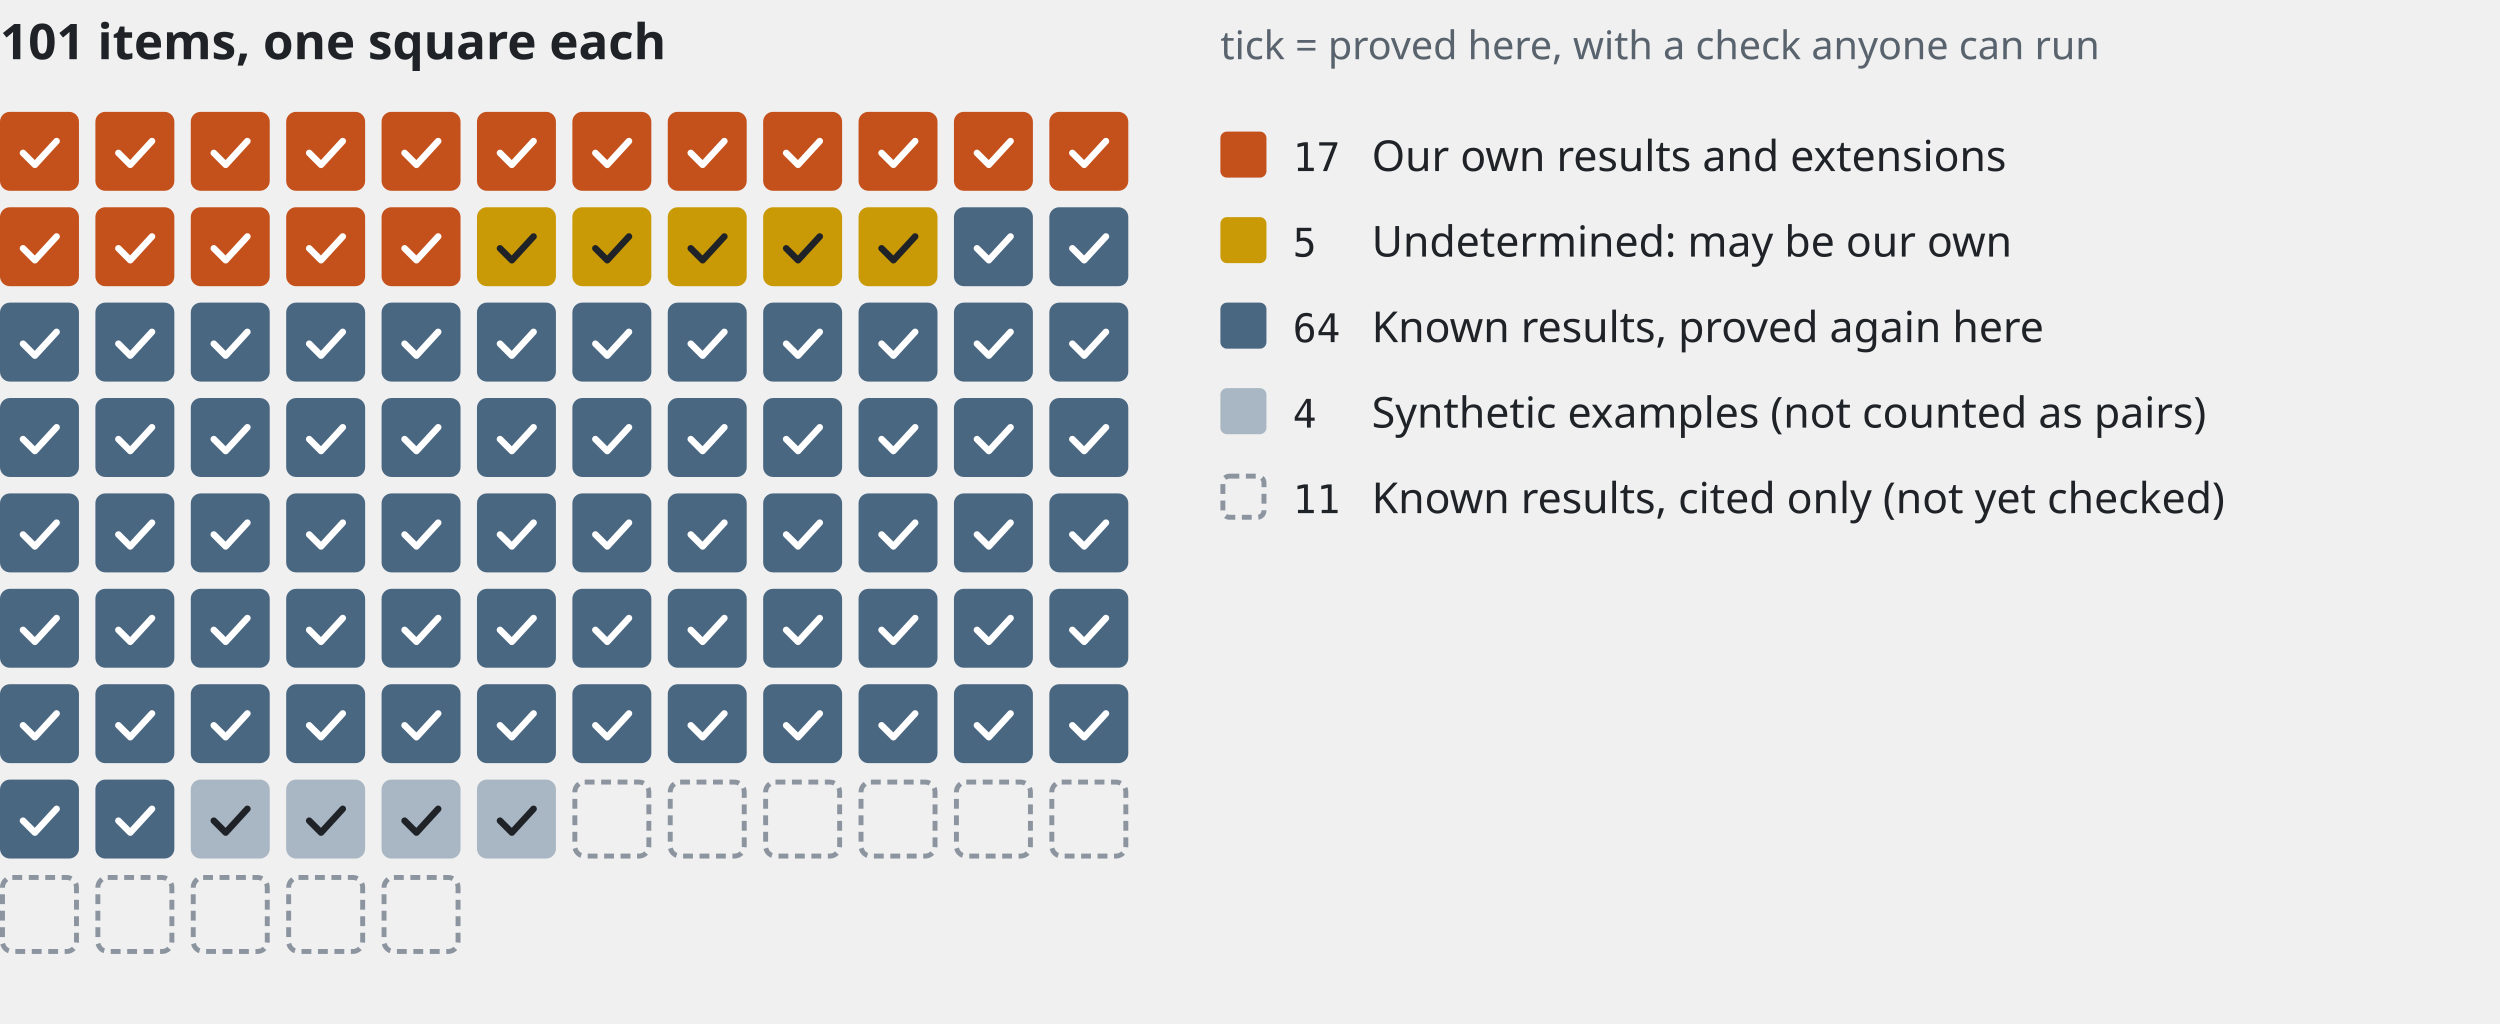
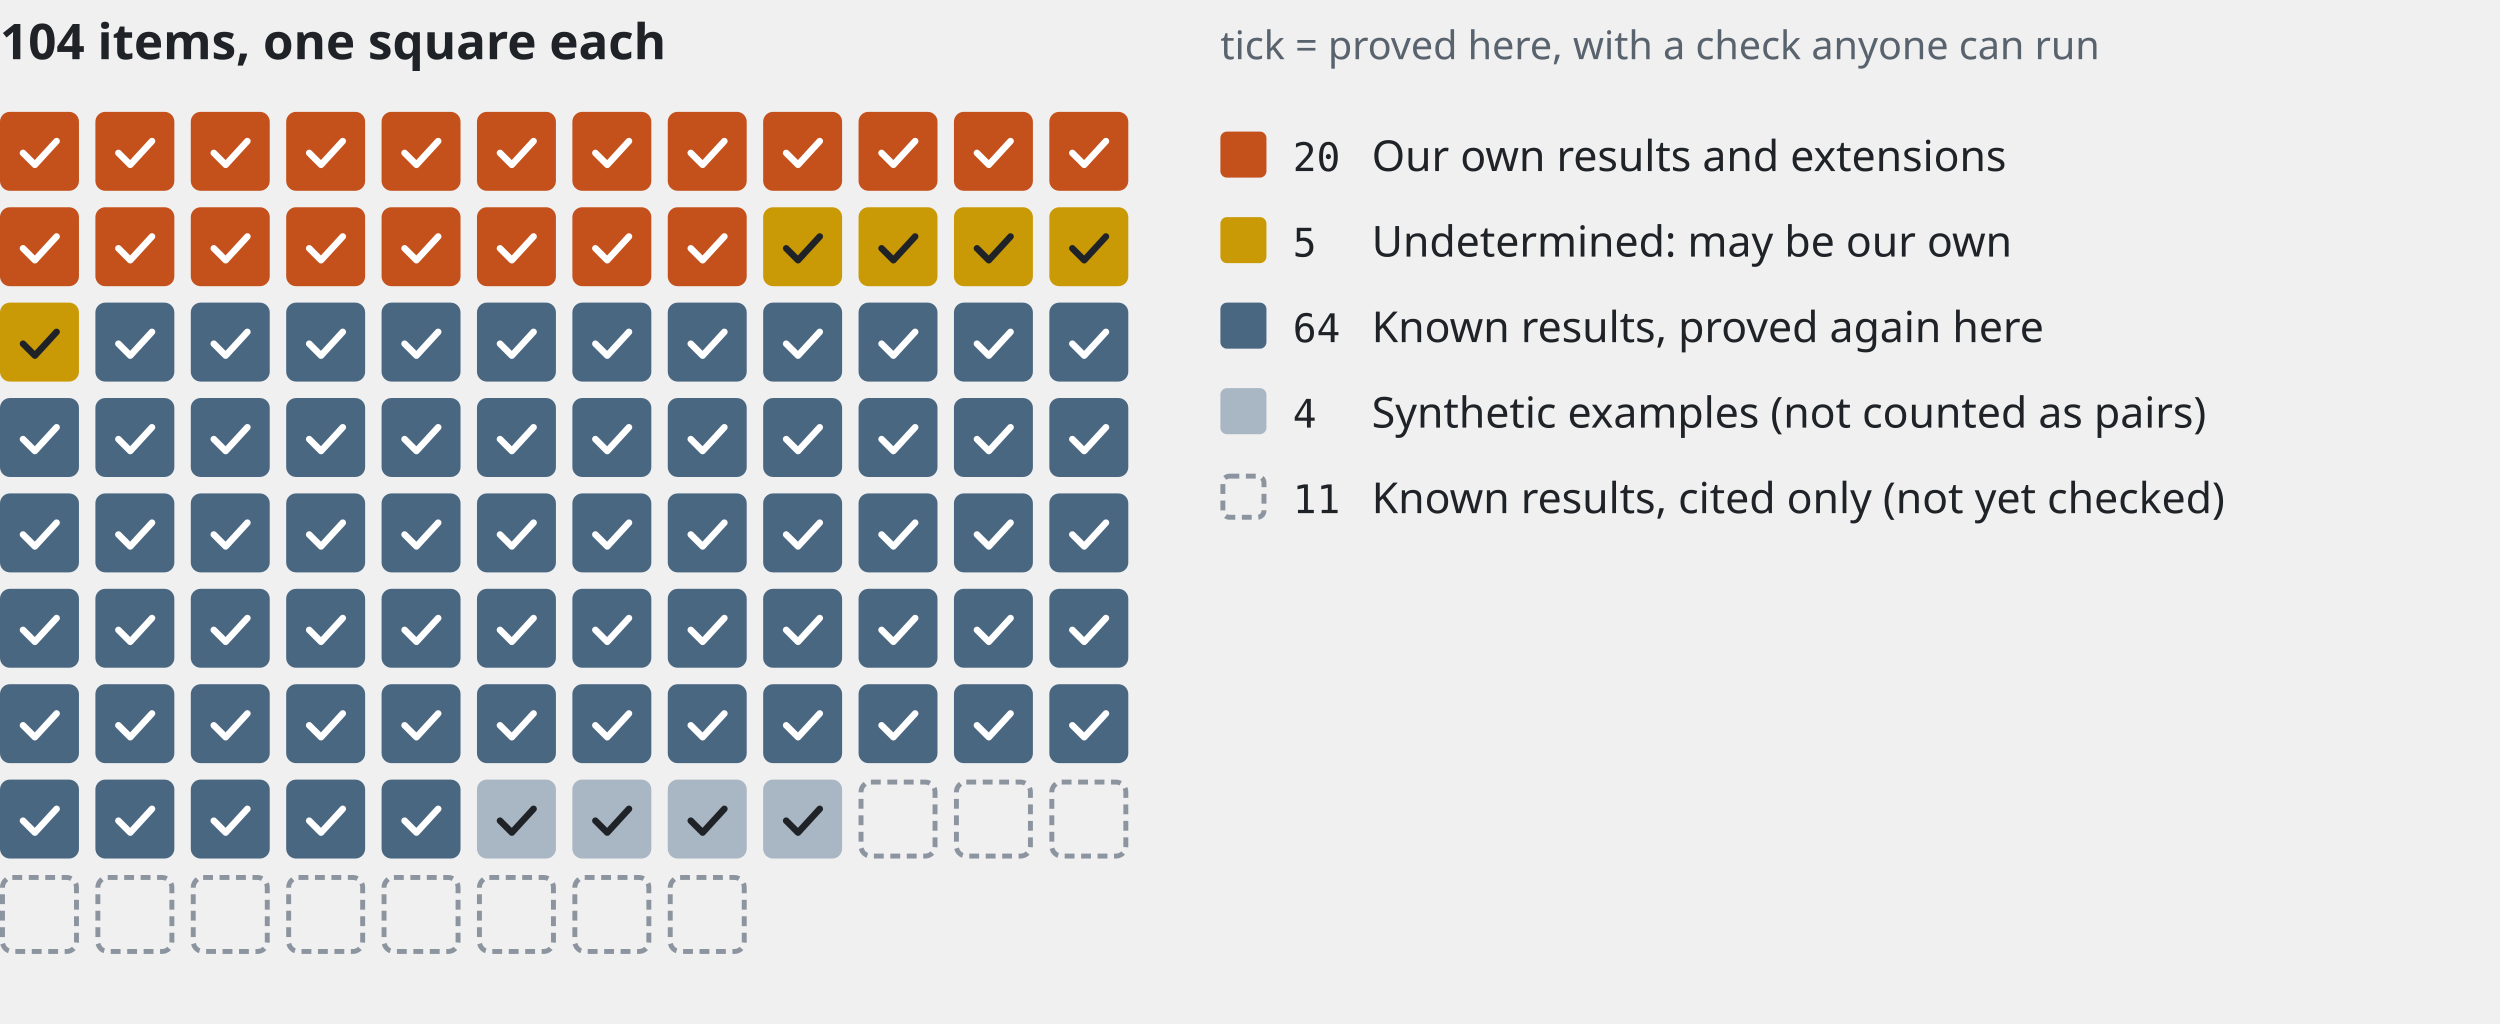
- <svg xmlns="http://www.w3.org/2000/svg" viewBox="0 0 760 311" width="760" height="311" role="img" aria-label="101 items, one square each, coloured by whose result it is" font-family="-apple-system, BlinkMacSystemFont, 'Segoe UI', 'Noto Sans', Helvetica, Arial, sans-serif">
+ <svg xmlns="http://www.w3.org/2000/svg" viewBox="0 0 760 311" width="760" height="311" role="img" aria-label="104 items, one square each, coloured by whose result it is" font-family="-apple-system, BlinkMacSystemFont, 'Segoe UI', 'Noto Sans', Helvetica, Arial, sans-serif">
  <style>text{fill:#1f2328;font-size:13px} .m{fill:#59636e;font-size:12px} .v{font-family:ui-monospace, SFMono-Regular, 'SF Mono', Menlo, Consolas, monospace;font-size:12px} .h{font-size:15px;font-weight:600}</style>
-   <text x="0" y="18" class="h">101 items, one square each</text>
+   <text x="0" y="18" class="h">104 items, one square each</text>
  <text x="371" y="18" class="m">tick = proved here, with a check anyone can run</text>
  <rect x="0" y="34" width="24" height="24" rx="3" fill="#c4501b" />
  <path d="M7 46.5 l3.6 3.6 l6.6 -7.2" fill="none" stroke="#ffffff" stroke-width="2" stroke-linecap="round" stroke-linejoin="round" />
  <rect x="29" y="34" width="24" height="24" rx="3" fill="#c4501b" />
  <path d="M36 46.5 l3.6 3.6 l6.6 -7.2" fill="none" stroke="#ffffff" stroke-width="2" stroke-linecap="round" stroke-linejoin="round" />
  <rect x="58" y="34" width="24" height="24" rx="3" fill="#c4501b" />
  <path d="M65 46.5 l3.6 3.6 l6.6 -7.2" fill="none" stroke="#ffffff" stroke-width="2" stroke-linecap="round" stroke-linejoin="round" />
  <rect x="87" y="34" width="24" height="24" rx="3" fill="#c4501b" />
  <path d="M94 46.5 l3.6 3.6 l6.6 -7.2" fill="none" stroke="#ffffff" stroke-width="2" stroke-linecap="round" stroke-linejoin="round" />
  <rect x="116" y="34" width="24" height="24" rx="3" fill="#c4501b" />
  <path d="M123 46.5 l3.6 3.6 l6.6 -7.2" fill="none" stroke="#ffffff" stroke-width="2" stroke-linecap="round" stroke-linejoin="round" />
  <rect x="145" y="34" width="24" height="24" rx="3" fill="#c4501b" />
  <path d="M152 46.5 l3.6 3.6 l6.6 -7.2" fill="none" stroke="#ffffff" stroke-width="2" stroke-linecap="round" stroke-linejoin="round" />
  <rect x="174" y="34" width="24" height="24" rx="3" fill="#c4501b" />
  <path d="M181 46.5 l3.6 3.6 l6.6 -7.2" fill="none" stroke="#ffffff" stroke-width="2" stroke-linecap="round" stroke-linejoin="round" />
  <rect x="203" y="34" width="24" height="24" rx="3" fill="#c4501b" />
  <path d="M210 46.5 l3.6 3.6 l6.6 -7.2" fill="none" stroke="#ffffff" stroke-width="2" stroke-linecap="round" stroke-linejoin="round" />
  <rect x="232" y="34" width="24" height="24" rx="3" fill="#c4501b" />
  <path d="M239 46.5 l3.6 3.6 l6.6 -7.2" fill="none" stroke="#ffffff" stroke-width="2" stroke-linecap="round" stroke-linejoin="round" />
  <rect x="261" y="34" width="24" height="24" rx="3" fill="#c4501b" />
  <path d="M268 46.5 l3.6 3.6 l6.6 -7.2" fill="none" stroke="#ffffff" stroke-width="2" stroke-linecap="round" stroke-linejoin="round" />
  <rect x="290" y="34" width="24" height="24" rx="3" fill="#c4501b" />
  <path d="M297 46.5 l3.6 3.6 l6.6 -7.2" fill="none" stroke="#ffffff" stroke-width="2" stroke-linecap="round" stroke-linejoin="round" />
  <rect x="319" y="34" width="24" height="24" rx="3" fill="#c4501b" />
  <path d="M326 46.5 l3.6 3.6 l6.6 -7.2" fill="none" stroke="#ffffff" stroke-width="2" stroke-linecap="round" stroke-linejoin="round" />
  <rect x="0" y="63" width="24" height="24" rx="3" fill="#c4501b" />
  <path d="M7 75.5 l3.6 3.6 l6.6 -7.2" fill="none" stroke="#ffffff" stroke-width="2" stroke-linecap="round" stroke-linejoin="round" />
  <rect x="29" y="63" width="24" height="24" rx="3" fill="#c4501b" />
  <path d="M36 75.5 l3.6 3.6 l6.6 -7.2" fill="none" stroke="#ffffff" stroke-width="2" stroke-linecap="round" stroke-linejoin="round" />
  <rect x="58" y="63" width="24" height="24" rx="3" fill="#c4501b" />
  <path d="M65 75.5 l3.6 3.6 l6.6 -7.2" fill="none" stroke="#ffffff" stroke-width="2" stroke-linecap="round" stroke-linejoin="round" />
  <rect x="87" y="63" width="24" height="24" rx="3" fill="#c4501b" />
  <path d="M94 75.5 l3.6 3.6 l6.6 -7.2" fill="none" stroke="#ffffff" stroke-width="2" stroke-linecap="round" stroke-linejoin="round" />
  <rect x="116" y="63" width="24" height="24" rx="3" fill="#c4501b" />
  <path d="M123 75.5 l3.6 3.6 l6.6 -7.2" fill="none" stroke="#ffffff" stroke-width="2" stroke-linecap="round" stroke-linejoin="round" />
-   <rect x="145" y="63" width="24" height="24" rx="3" fill="#c99a06" />
-   <path d="M152 75.5 l3.6 3.6 l6.6 -7.2" fill="none" stroke="#1f2328" stroke-width="2" stroke-linecap="round" stroke-linejoin="round" />
-   <rect x="174" y="63" width="24" height="24" rx="3" fill="#c99a06" />
-   <path d="M181 75.5 l3.6 3.6 l6.6 -7.2" fill="none" stroke="#1f2328" stroke-width="2" stroke-linecap="round" stroke-linejoin="round" />
-   <rect x="203" y="63" width="24" height="24" rx="3" fill="#c99a06" />
-   <path d="M210 75.5 l3.6 3.6 l6.6 -7.2" fill="none" stroke="#1f2328" stroke-width="2" stroke-linecap="round" stroke-linejoin="round" />
+   <rect x="145" y="63" width="24" height="24" rx="3" fill="#c4501b" />
+   <path d="M152 75.5 l3.6 3.6 l6.6 -7.2" fill="none" stroke="#ffffff" stroke-width="2" stroke-linecap="round" stroke-linejoin="round" />
+   <rect x="174" y="63" width="24" height="24" rx="3" fill="#c4501b" />
+   <path d="M181 75.5 l3.6 3.6 l6.6 -7.2" fill="none" stroke="#ffffff" stroke-width="2" stroke-linecap="round" stroke-linejoin="round" />
+   <rect x="203" y="63" width="24" height="24" rx="3" fill="#c4501b" />
+   <path d="M210 75.5 l3.6 3.6 l6.6 -7.2" fill="none" stroke="#ffffff" stroke-width="2" stroke-linecap="round" stroke-linejoin="round" />
  <rect x="232" y="63" width="24" height="24" rx="3" fill="#c99a06" />
  <path d="M239 75.5 l3.6 3.6 l6.6 -7.2" fill="none" stroke="#1f2328" stroke-width="2" stroke-linecap="round" stroke-linejoin="round" />
  <rect x="261" y="63" width="24" height="24" rx="3" fill="#c99a06" />
  <path d="M268 75.5 l3.6 3.6 l6.6 -7.2" fill="none" stroke="#1f2328" stroke-width="2" stroke-linecap="round" stroke-linejoin="round" />
-   <rect x="290" y="63" width="24" height="24" rx="3" fill="#4a6782" />
-   <path d="M297 75.5 l3.6 3.6 l6.6 -7.2" fill="none" stroke="#ffffff" stroke-width="2" stroke-linecap="round" stroke-linejoin="round" />
-   <rect x="319" y="63" width="24" height="24" rx="3" fill="#4a6782" />
-   <path d="M326 75.5 l3.6 3.6 l6.6 -7.2" fill="none" stroke="#ffffff" stroke-width="2" stroke-linecap="round" stroke-linejoin="round" />
-   <rect x="0" y="92" width="24" height="24" rx="3" fill="#4a6782" />
-   <path d="M7 104.5 l3.6 3.6 l6.6 -7.2" fill="none" stroke="#ffffff" stroke-width="2" stroke-linecap="round" stroke-linejoin="round" />
+   <rect x="290" y="63" width="24" height="24" rx="3" fill="#c99a06" />
+   <path d="M297 75.5 l3.6 3.6 l6.6 -7.2" fill="none" stroke="#1f2328" stroke-width="2" stroke-linecap="round" stroke-linejoin="round" />
+   <rect x="319" y="63" width="24" height="24" rx="3" fill="#c99a06" />
+   <path d="M326 75.5 l3.6 3.6 l6.6 -7.2" fill="none" stroke="#1f2328" stroke-width="2" stroke-linecap="round" stroke-linejoin="round" />
+   <rect x="0" y="92" width="24" height="24" rx="3" fill="#c99a06" />
+   <path d="M7 104.5 l3.6 3.6 l6.6 -7.2" fill="none" stroke="#1f2328" stroke-width="2" stroke-linecap="round" stroke-linejoin="round" />
  <rect x="29" y="92" width="24" height="24" rx="3" fill="#4a6782" />
  <path d="M36 104.5 l3.6 3.6 l6.6 -7.2" fill="none" stroke="#ffffff" stroke-width="2" stroke-linecap="round" stroke-linejoin="round" />
  <rect x="58" y="92" width="24" height="24" rx="3" fill="#4a6782" />
  <path d="M65 104.5 l3.6 3.6 l6.6 -7.2" fill="none" stroke="#ffffff" stroke-width="2" stroke-linecap="round" stroke-linejoin="round" />
  <rect x="87" y="92" width="24" height="24" rx="3" fill="#4a6782" />
  <path d="M94 104.5 l3.6 3.6 l6.6 -7.2" fill="none" stroke="#ffffff" stroke-width="2" stroke-linecap="round" stroke-linejoin="round" />
  <rect x="116" y="92" width="24" height="24" rx="3" fill="#4a6782" />
  <path d="M123 104.5 l3.6 3.6 l6.6 -7.2" fill="none" stroke="#ffffff" stroke-width="2" stroke-linecap="round" stroke-linejoin="round" />
  <rect x="145" y="92" width="24" height="24" rx="3" fill="#4a6782" />
  <path d="M152 104.5 l3.6 3.6 l6.6 -7.2" fill="none" stroke="#ffffff" stroke-width="2" stroke-linecap="round" stroke-linejoin="round" />
  <rect x="174" y="92" width="24" height="24" rx="3" fill="#4a6782" />
  <path d="M181 104.5 l3.6 3.6 l6.6 -7.2" fill="none" stroke="#ffffff" stroke-width="2" stroke-linecap="round" stroke-linejoin="round" />
  <rect x="203" y="92" width="24" height="24" rx="3" fill="#4a6782" />
  <path d="M210 104.5 l3.6 3.6 l6.6 -7.2" fill="none" stroke="#ffffff" stroke-width="2" stroke-linecap="round" stroke-linejoin="round" />
  <rect x="232" y="92" width="24" height="24" rx="3" fill="#4a6782" />
  <path d="M239 104.5 l3.6 3.6 l6.6 -7.2" fill="none" stroke="#ffffff" stroke-width="2" stroke-linecap="round" stroke-linejoin="round" />
  <rect x="261" y="92" width="24" height="24" rx="3" fill="#4a6782" />
  <path d="M268 104.5 l3.6 3.6 l6.6 -7.2" fill="none" stroke="#ffffff" stroke-width="2" stroke-linecap="round" stroke-linejoin="round" />
  <rect x="290" y="92" width="24" height="24" rx="3" fill="#4a6782" />
  <path d="M297 104.5 l3.6 3.6 l6.6 -7.2" fill="none" stroke="#ffffff" stroke-width="2" stroke-linecap="round" stroke-linejoin="round" />
  <rect x="319" y="92" width="24" height="24" rx="3" fill="#4a6782" />
  <path d="M326 104.5 l3.6 3.6 l6.6 -7.2" fill="none" stroke="#ffffff" stroke-width="2" stroke-linecap="round" stroke-linejoin="round" />
  <rect x="0" y="121" width="24" height="24" rx="3" fill="#4a6782" />
  <path d="M7 133.5 l3.6 3.6 l6.6 -7.2" fill="none" stroke="#ffffff" stroke-width="2" stroke-linecap="round" stroke-linejoin="round" />
  <rect x="29" y="121" width="24" height="24" rx="3" fill="#4a6782" />
  <path d="M36 133.5 l3.6 3.6 l6.6 -7.2" fill="none" stroke="#ffffff" stroke-width="2" stroke-linecap="round" stroke-linejoin="round" />
  <rect x="58" y="121" width="24" height="24" rx="3" fill="#4a6782" />
  <path d="M65 133.5 l3.6 3.6 l6.6 -7.2" fill="none" stroke="#ffffff" stroke-width="2" stroke-linecap="round" stroke-linejoin="round" />
  <rect x="87" y="121" width="24" height="24" rx="3" fill="#4a6782" />
  <path d="M94 133.5 l3.6 3.6 l6.6 -7.2" fill="none" stroke="#ffffff" stroke-width="2" stroke-linecap="round" stroke-linejoin="round" />
  <rect x="116" y="121" width="24" height="24" rx="3" fill="#4a6782" />
  <path d="M123 133.5 l3.6 3.6 l6.6 -7.2" fill="none" stroke="#ffffff" stroke-width="2" stroke-linecap="round" stroke-linejoin="round" />
  <rect x="145" y="121" width="24" height="24" rx="3" fill="#4a6782" />
  <path d="M152 133.5 l3.6 3.6 l6.6 -7.2" fill="none" stroke="#ffffff" stroke-width="2" stroke-linecap="round" stroke-linejoin="round" />
  <rect x="174" y="121" width="24" height="24" rx="3" fill="#4a6782" />
  <path d="M181 133.5 l3.6 3.6 l6.6 -7.2" fill="none" stroke="#ffffff" stroke-width="2" stroke-linecap="round" stroke-linejoin="round" />
  <rect x="203" y="121" width="24" height="24" rx="3" fill="#4a6782" />
  <path d="M210 133.5 l3.6 3.6 l6.6 -7.2" fill="none" stroke="#ffffff" stroke-width="2" stroke-linecap="round" stroke-linejoin="round" />
  <rect x="232" y="121" width="24" height="24" rx="3" fill="#4a6782" />
  <path d="M239 133.5 l3.6 3.6 l6.6 -7.2" fill="none" stroke="#ffffff" stroke-width="2" stroke-linecap="round" stroke-linejoin="round" />
  <rect x="261" y="121" width="24" height="24" rx="3" fill="#4a6782" />
  <path d="M268 133.5 l3.6 3.6 l6.6 -7.2" fill="none" stroke="#ffffff" stroke-width="2" stroke-linecap="round" stroke-linejoin="round" />
  <rect x="290" y="121" width="24" height="24" rx="3" fill="#4a6782" />
  <path d="M297 133.5 l3.6 3.6 l6.6 -7.2" fill="none" stroke="#ffffff" stroke-width="2" stroke-linecap="round" stroke-linejoin="round" />
  <rect x="319" y="121" width="24" height="24" rx="3" fill="#4a6782" />
  <path d="M326 133.5 l3.6 3.6 l6.6 -7.2" fill="none" stroke="#ffffff" stroke-width="2" stroke-linecap="round" stroke-linejoin="round" />
  <rect x="0" y="150" width="24" height="24" rx="3" fill="#4a6782" />
  <path d="M7 162.5 l3.6 3.6 l6.6 -7.2" fill="none" stroke="#ffffff" stroke-width="2" stroke-linecap="round" stroke-linejoin="round" />
  <rect x="29" y="150" width="24" height="24" rx="3" fill="#4a6782" />
  <path d="M36 162.5 l3.6 3.6 l6.6 -7.2" fill="none" stroke="#ffffff" stroke-width="2" stroke-linecap="round" stroke-linejoin="round" />
  <rect x="58" y="150" width="24" height="24" rx="3" fill="#4a6782" />
  <path d="M65 162.5 l3.6 3.6 l6.6 -7.2" fill="none" stroke="#ffffff" stroke-width="2" stroke-linecap="round" stroke-linejoin="round" />
  <rect x="87" y="150" width="24" height="24" rx="3" fill="#4a6782" />
  <path d="M94 162.5 l3.6 3.6 l6.6 -7.2" fill="none" stroke="#ffffff" stroke-width="2" stroke-linecap="round" stroke-linejoin="round" />
  <rect x="116" y="150" width="24" height="24" rx="3" fill="#4a6782" />
  <path d="M123 162.5 l3.6 3.6 l6.6 -7.2" fill="none" stroke="#ffffff" stroke-width="2" stroke-linecap="round" stroke-linejoin="round" />
  <rect x="145" y="150" width="24" height="24" rx="3" fill="#4a6782" />
  <path d="M152 162.5 l3.6 3.6 l6.6 -7.2" fill="none" stroke="#ffffff" stroke-width="2" stroke-linecap="round" stroke-linejoin="round" />
  <rect x="174" y="150" width="24" height="24" rx="3" fill="#4a6782" />
  <path d="M181 162.5 l3.6 3.6 l6.6 -7.2" fill="none" stroke="#ffffff" stroke-width="2" stroke-linecap="round" stroke-linejoin="round" />
  <rect x="203" y="150" width="24" height="24" rx="3" fill="#4a6782" />
  <path d="M210 162.5 l3.6 3.6 l6.6 -7.2" fill="none" stroke="#ffffff" stroke-width="2" stroke-linecap="round" stroke-linejoin="round" />
  <rect x="232" y="150" width="24" height="24" rx="3" fill="#4a6782" />
  <path d="M239 162.5 l3.6 3.6 l6.6 -7.2" fill="none" stroke="#ffffff" stroke-width="2" stroke-linecap="round" stroke-linejoin="round" />
  <rect x="261" y="150" width="24" height="24" rx="3" fill="#4a6782" />
  <path d="M268 162.5 l3.6 3.6 l6.6 -7.2" fill="none" stroke="#ffffff" stroke-width="2" stroke-linecap="round" stroke-linejoin="round" />
  <rect x="290" y="150" width="24" height="24" rx="3" fill="#4a6782" />
  <path d="M297 162.5 l3.6 3.6 l6.6 -7.2" fill="none" stroke="#ffffff" stroke-width="2" stroke-linecap="round" stroke-linejoin="round" />
  <rect x="319" y="150" width="24" height="24" rx="3" fill="#4a6782" />
  <path d="M326 162.5 l3.6 3.6 l6.6 -7.2" fill="none" stroke="#ffffff" stroke-width="2" stroke-linecap="round" stroke-linejoin="round" />
  <rect x="0" y="179" width="24" height="24" rx="3" fill="#4a6782" />
  <path d="M7 191.5 l3.6 3.6 l6.6 -7.2" fill="none" stroke="#ffffff" stroke-width="2" stroke-linecap="round" stroke-linejoin="round" />
  <rect x="29" y="179" width="24" height="24" rx="3" fill="#4a6782" />
  <path d="M36 191.5 l3.6 3.6 l6.6 -7.2" fill="none" stroke="#ffffff" stroke-width="2" stroke-linecap="round" stroke-linejoin="round" />
  <rect x="58" y="179" width="24" height="24" rx="3" fill="#4a6782" />
  <path d="M65 191.5 l3.6 3.6 l6.6 -7.2" fill="none" stroke="#ffffff" stroke-width="2" stroke-linecap="round" stroke-linejoin="round" />
  <rect x="87" y="179" width="24" height="24" rx="3" fill="#4a6782" />
  <path d="M94 191.5 l3.6 3.6 l6.6 -7.2" fill="none" stroke="#ffffff" stroke-width="2" stroke-linecap="round" stroke-linejoin="round" />
  <rect x="116" y="179" width="24" height="24" rx="3" fill="#4a6782" />
  <path d="M123 191.5 l3.6 3.6 l6.6 -7.2" fill="none" stroke="#ffffff" stroke-width="2" stroke-linecap="round" stroke-linejoin="round" />
  <rect x="145" y="179" width="24" height="24" rx="3" fill="#4a6782" />
  <path d="M152 191.5 l3.6 3.6 l6.6 -7.2" fill="none" stroke="#ffffff" stroke-width="2" stroke-linecap="round" stroke-linejoin="round" />
  <rect x="174" y="179" width="24" height="24" rx="3" fill="#4a6782" />
  <path d="M181 191.5 l3.6 3.6 l6.6 -7.2" fill="none" stroke="#ffffff" stroke-width="2" stroke-linecap="round" stroke-linejoin="round" />
  <rect x="203" y="179" width="24" height="24" rx="3" fill="#4a6782" />
  <path d="M210 191.5 l3.6 3.6 l6.6 -7.2" fill="none" stroke="#ffffff" stroke-width="2" stroke-linecap="round" stroke-linejoin="round" />
  <rect x="232" y="179" width="24" height="24" rx="3" fill="#4a6782" />
  <path d="M239 191.5 l3.6 3.6 l6.6 -7.2" fill="none" stroke="#ffffff" stroke-width="2" stroke-linecap="round" stroke-linejoin="round" />
  <rect x="261" y="179" width="24" height="24" rx="3" fill="#4a6782" />
  <path d="M268 191.5 l3.6 3.6 l6.6 -7.2" fill="none" stroke="#ffffff" stroke-width="2" stroke-linecap="round" stroke-linejoin="round" />
  <rect x="290" y="179" width="24" height="24" rx="3" fill="#4a6782" />
  <path d="M297 191.5 l3.6 3.6 l6.6 -7.2" fill="none" stroke="#ffffff" stroke-width="2" stroke-linecap="round" stroke-linejoin="round" />
  <rect x="319" y="179" width="24" height="24" rx="3" fill="#4a6782" />
  <path d="M326 191.5 l3.6 3.6 l6.6 -7.2" fill="none" stroke="#ffffff" stroke-width="2" stroke-linecap="round" stroke-linejoin="round" />
  <rect x="0" y="208" width="24" height="24" rx="3" fill="#4a6782" />
  <path d="M7 220.5 l3.6 3.6 l6.6 -7.2" fill="none" stroke="#ffffff" stroke-width="2" stroke-linecap="round" stroke-linejoin="round" />
  <rect x="29" y="208" width="24" height="24" rx="3" fill="#4a6782" />
  <path d="M36 220.5 l3.6 3.6 l6.6 -7.2" fill="none" stroke="#ffffff" stroke-width="2" stroke-linecap="round" stroke-linejoin="round" />
  <rect x="58" y="208" width="24" height="24" rx="3" fill="#4a6782" />
  <path d="M65 220.5 l3.6 3.6 l6.6 -7.2" fill="none" stroke="#ffffff" stroke-width="2" stroke-linecap="round" stroke-linejoin="round" />
  <rect x="87" y="208" width="24" height="24" rx="3" fill="#4a6782" />
  <path d="M94 220.5 l3.6 3.6 l6.6 -7.2" fill="none" stroke="#ffffff" stroke-width="2" stroke-linecap="round" stroke-linejoin="round" />
  <rect x="116" y="208" width="24" height="24" rx="3" fill="#4a6782" />
  <path d="M123 220.5 l3.6 3.6 l6.6 -7.2" fill="none" stroke="#ffffff" stroke-width="2" stroke-linecap="round" stroke-linejoin="round" />
  <rect x="145" y="208" width="24" height="24" rx="3" fill="#4a6782" />
  <path d="M152 220.5 l3.6 3.6 l6.6 -7.2" fill="none" stroke="#ffffff" stroke-width="2" stroke-linecap="round" stroke-linejoin="round" />
  <rect x="174" y="208" width="24" height="24" rx="3" fill="#4a6782" />
  <path d="M181 220.5 l3.6 3.6 l6.6 -7.2" fill="none" stroke="#ffffff" stroke-width="2" stroke-linecap="round" stroke-linejoin="round" />
  <rect x="203" y="208" width="24" height="24" rx="3" fill="#4a6782" />
  <path d="M210 220.5 l3.6 3.6 l6.6 -7.2" fill="none" stroke="#ffffff" stroke-width="2" stroke-linecap="round" stroke-linejoin="round" />
  <rect x="232" y="208" width="24" height="24" rx="3" fill="#4a6782" />
  <path d="M239 220.5 l3.6 3.6 l6.6 -7.2" fill="none" stroke="#ffffff" stroke-width="2" stroke-linecap="round" stroke-linejoin="round" />
  <rect x="261" y="208" width="24" height="24" rx="3" fill="#4a6782" />
  <path d="M268 220.5 l3.6 3.6 l6.6 -7.2" fill="none" stroke="#ffffff" stroke-width="2" stroke-linecap="round" stroke-linejoin="round" />
  <rect x="290" y="208" width="24" height="24" rx="3" fill="#4a6782" />
  <path d="M297 220.5 l3.6 3.6 l6.6 -7.2" fill="none" stroke="#ffffff" stroke-width="2" stroke-linecap="round" stroke-linejoin="round" />
  <rect x="319" y="208" width="24" height="24" rx="3" fill="#4a6782" />
  <path d="M326 220.5 l3.6 3.6 l6.6 -7.2" fill="none" stroke="#ffffff" stroke-width="2" stroke-linecap="round" stroke-linejoin="round" />
  <rect x="0" y="237" width="24" height="24" rx="3" fill="#4a6782" />
  <path d="M7 249.5 l3.6 3.6 l6.6 -7.2" fill="none" stroke="#ffffff" stroke-width="2" stroke-linecap="round" stroke-linejoin="round" />
  <rect x="29" y="237" width="24" height="24" rx="3" fill="#4a6782" />
  <path d="M36 249.5 l3.6 3.6 l6.6 -7.2" fill="none" stroke="#ffffff" stroke-width="2" stroke-linecap="round" stroke-linejoin="round" />
-   <rect x="58" y="237" width="24" height="24" rx="3" fill="#a9b6c3" />
-   <path d="M65 249.5 l3.6 3.6 l6.6 -7.2" fill="none" stroke="#1f2328" stroke-width="2" stroke-linecap="round" stroke-linejoin="round" />
-   <rect x="87" y="237" width="24" height="24" rx="3" fill="#a9b6c3" />
-   <path d="M94 249.5 l3.6 3.6 l6.6 -7.2" fill="none" stroke="#1f2328" stroke-width="2" stroke-linecap="round" stroke-linejoin="round" />
-   <rect x="116" y="237" width="24" height="24" rx="3" fill="#a9b6c3" />
-   <path d="M123 249.5 l3.6 3.6 l6.6 -7.2" fill="none" stroke="#1f2328" stroke-width="2" stroke-linecap="round" stroke-linejoin="round" />
+   <rect x="58" y="237" width="24" height="24" rx="3" fill="#4a6782" />
+   <path d="M65 249.5 l3.6 3.6 l6.6 -7.2" fill="none" stroke="#ffffff" stroke-width="2" stroke-linecap="round" stroke-linejoin="round" />
+   <rect x="87" y="237" width="24" height="24" rx="3" fill="#4a6782" />
+   <path d="M94 249.5 l3.6 3.6 l6.6 -7.2" fill="none" stroke="#ffffff" stroke-width="2" stroke-linecap="round" stroke-linejoin="round" />
+   <rect x="116" y="237" width="24" height="24" rx="3" fill="#4a6782" />
+   <path d="M123 249.5 l3.6 3.6 l6.6 -7.2" fill="none" stroke="#ffffff" stroke-width="2" stroke-linecap="round" stroke-linejoin="round" />
  <rect x="145" y="237" width="24" height="24" rx="3" fill="#a9b6c3" />
  <path d="M152 249.5 l3.6 3.6 l6.6 -7.2" fill="none" stroke="#1f2328" stroke-width="2" stroke-linecap="round" stroke-linejoin="round" />
-   <rect x="174.75" y="237.75" width="22.5" height="22.5" rx="3" fill="none" stroke="#8c959f" stroke-width="1.5" stroke-dasharray="3 2" />
-   <rect x="203.75" y="237.75" width="22.5" height="22.5" rx="3" fill="none" stroke="#8c959f" stroke-width="1.5" stroke-dasharray="3 2" />
-   <rect x="232.75" y="237.75" width="22.5" height="22.5" rx="3" fill="none" stroke="#8c959f" stroke-width="1.5" stroke-dasharray="3 2" />
+   <rect x="174" y="237" width="24" height="24" rx="3" fill="#a9b6c3" />
+   <path d="M181 249.5 l3.6 3.6 l6.6 -7.2" fill="none" stroke="#1f2328" stroke-width="2" stroke-linecap="round" stroke-linejoin="round" />
+   <rect x="203" y="237" width="24" height="24" rx="3" fill="#a9b6c3" />
+   <path d="M210 249.5 l3.6 3.6 l6.6 -7.2" fill="none" stroke="#1f2328" stroke-width="2" stroke-linecap="round" stroke-linejoin="round" />
+   <rect x="232" y="237" width="24" height="24" rx="3" fill="#a9b6c3" />
+   <path d="M239 249.5 l3.6 3.6 l6.6 -7.2" fill="none" stroke="#1f2328" stroke-width="2" stroke-linecap="round" stroke-linejoin="round" />
  <rect x="261.75" y="237.75" width="22.5" height="22.5" rx="3" fill="none" stroke="#8c959f" stroke-width="1.5" stroke-dasharray="3 2" />
  <rect x="290.75" y="237.75" width="22.5" height="22.5" rx="3" fill="none" stroke="#8c959f" stroke-width="1.5" stroke-dasharray="3 2" />
  <rect x="319.75" y="237.75" width="22.5" height="22.5" rx="3" fill="none" stroke="#8c959f" stroke-width="1.5" stroke-dasharray="3 2" />
  <rect x="0.75" y="266.75" width="22.5" height="22.5" rx="3" fill="none" stroke="#8c959f" stroke-width="1.5" stroke-dasharray="3 2" />
  <rect x="29.75" y="266.75" width="22.5" height="22.5" rx="3" fill="none" stroke="#8c959f" stroke-width="1.5" stroke-dasharray="3 2" />
  <rect x="58.75" y="266.75" width="22.5" height="22.5" rx="3" fill="none" stroke="#8c959f" stroke-width="1.5" stroke-dasharray="3 2" />
  <rect x="87.75" y="266.75" width="22.5" height="22.5" rx="3" fill="none" stroke="#8c959f" stroke-width="1.5" stroke-dasharray="3 2" />
  <rect x="116.75" y="266.75" width="22.5" height="22.5" rx="3" fill="none" stroke="#8c959f" stroke-width="1.5" stroke-dasharray="3 2" />
+   <rect x="145.75" y="266.75" width="22.5" height="22.5" rx="3" fill="none" stroke="#8c959f" stroke-width="1.5" stroke-dasharray="3 2" />
+   <rect x="174.75" y="266.75" width="22.5" height="22.5" rx="3" fill="none" stroke="#8c959f" stroke-width="1.5" stroke-dasharray="3 2" />
+   <rect x="203.75" y="266.75" width="22.5" height="22.5" rx="3" fill="none" stroke="#8c959f" stroke-width="1.5" stroke-dasharray="3 2" />
  <rect x="371" y="40" width="14" height="14" rx="2" fill="#c4501b" />
-   <text x="393" y="52" class="v">17</text>
+   <text x="393" y="52" class="v">20</text>
  <text x="417" y="52">Our own results and extensions</text>
  <rect x="371" y="66" width="14" height="14" rx="2" fill="#c99a06" />
  <text x="393" y="78" class="v"> 5</text>
  <text x="417" y="78">Undetermined: may be our own</text>
  <rect x="371" y="92" width="14" height="14" rx="2" fill="#4a6782" />
  <text x="393" y="104" class="v">64</text>
  <text x="417" y="104">Known results, proved again here</text>
  <rect x="371" y="118" width="14" height="14" rx="2" fill="#a9b6c3" />
  <text x="393" y="130" class="v"> 4</text>
  <text x="417" y="130">Synthetic examples (not counted as pairs)</text>
  <rect x="371.75" y="144.75" width="12.5" height="12.5" rx="2" fill="none" stroke="#8c959f" stroke-width="1.5" stroke-dasharray="3 2" />
  <text x="393" y="156" class="v">11</text>
  <text x="417" y="156">Known results, cited only (not yet checked)</text>
</svg>
